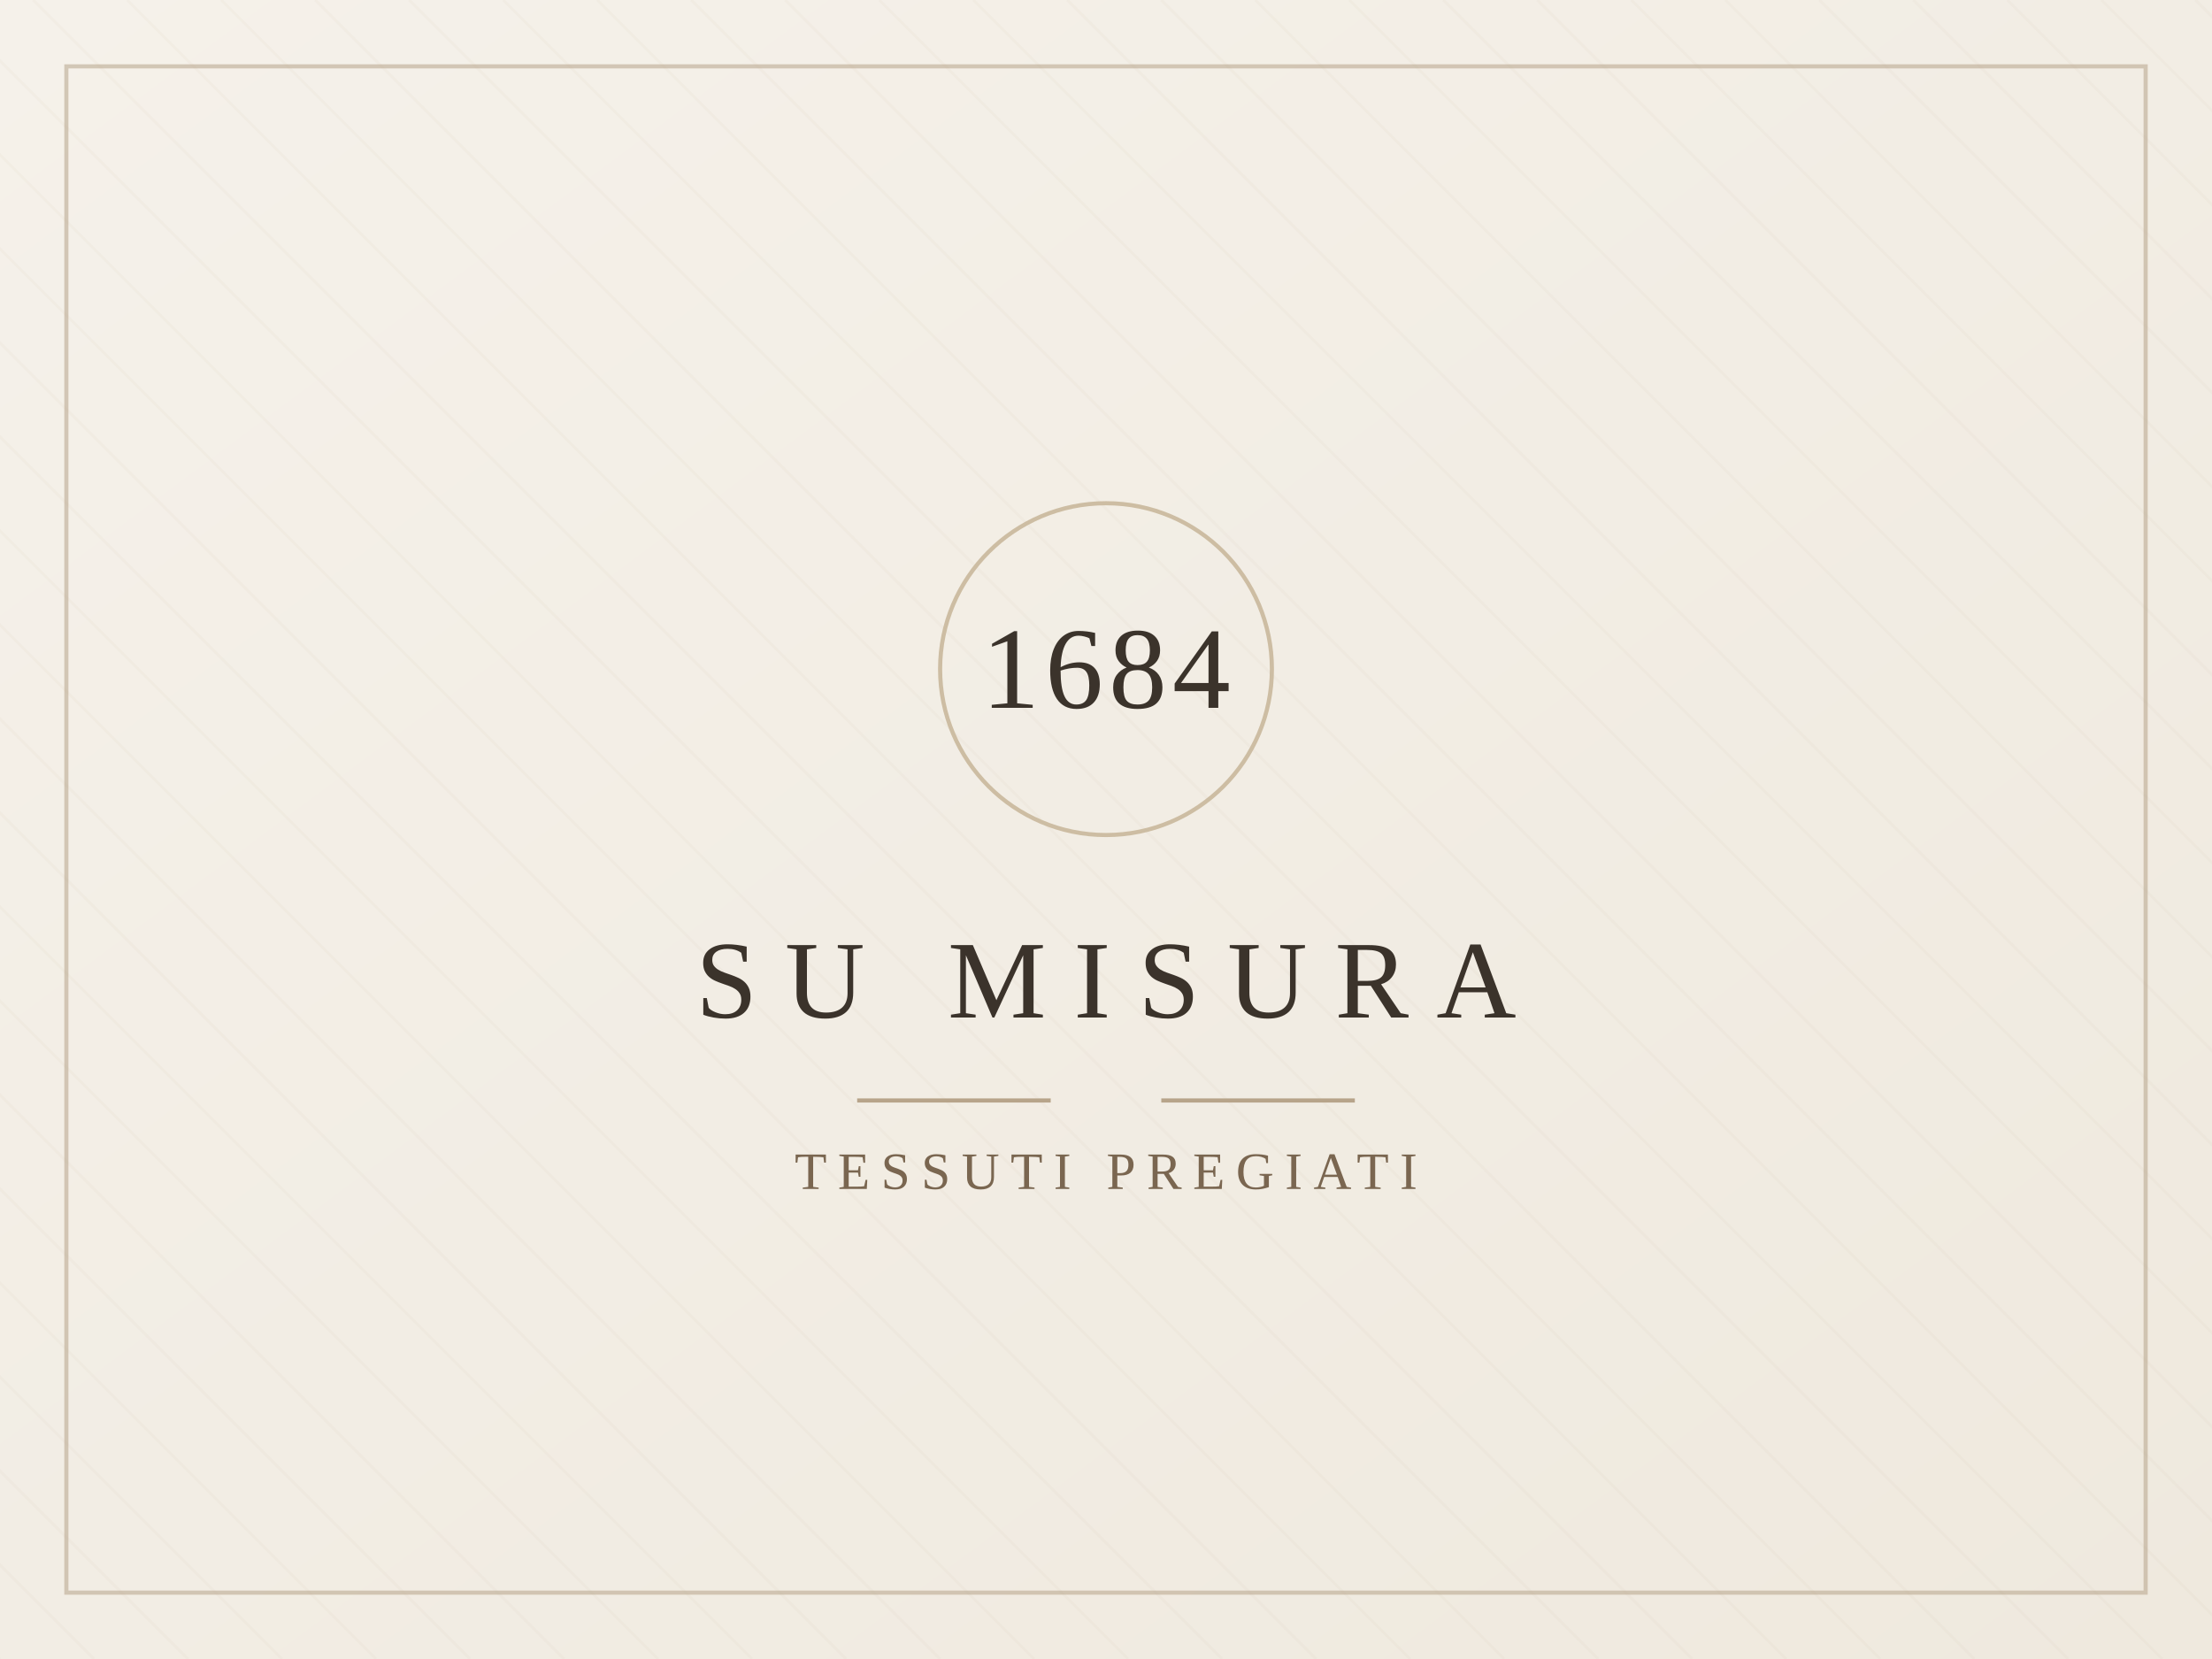
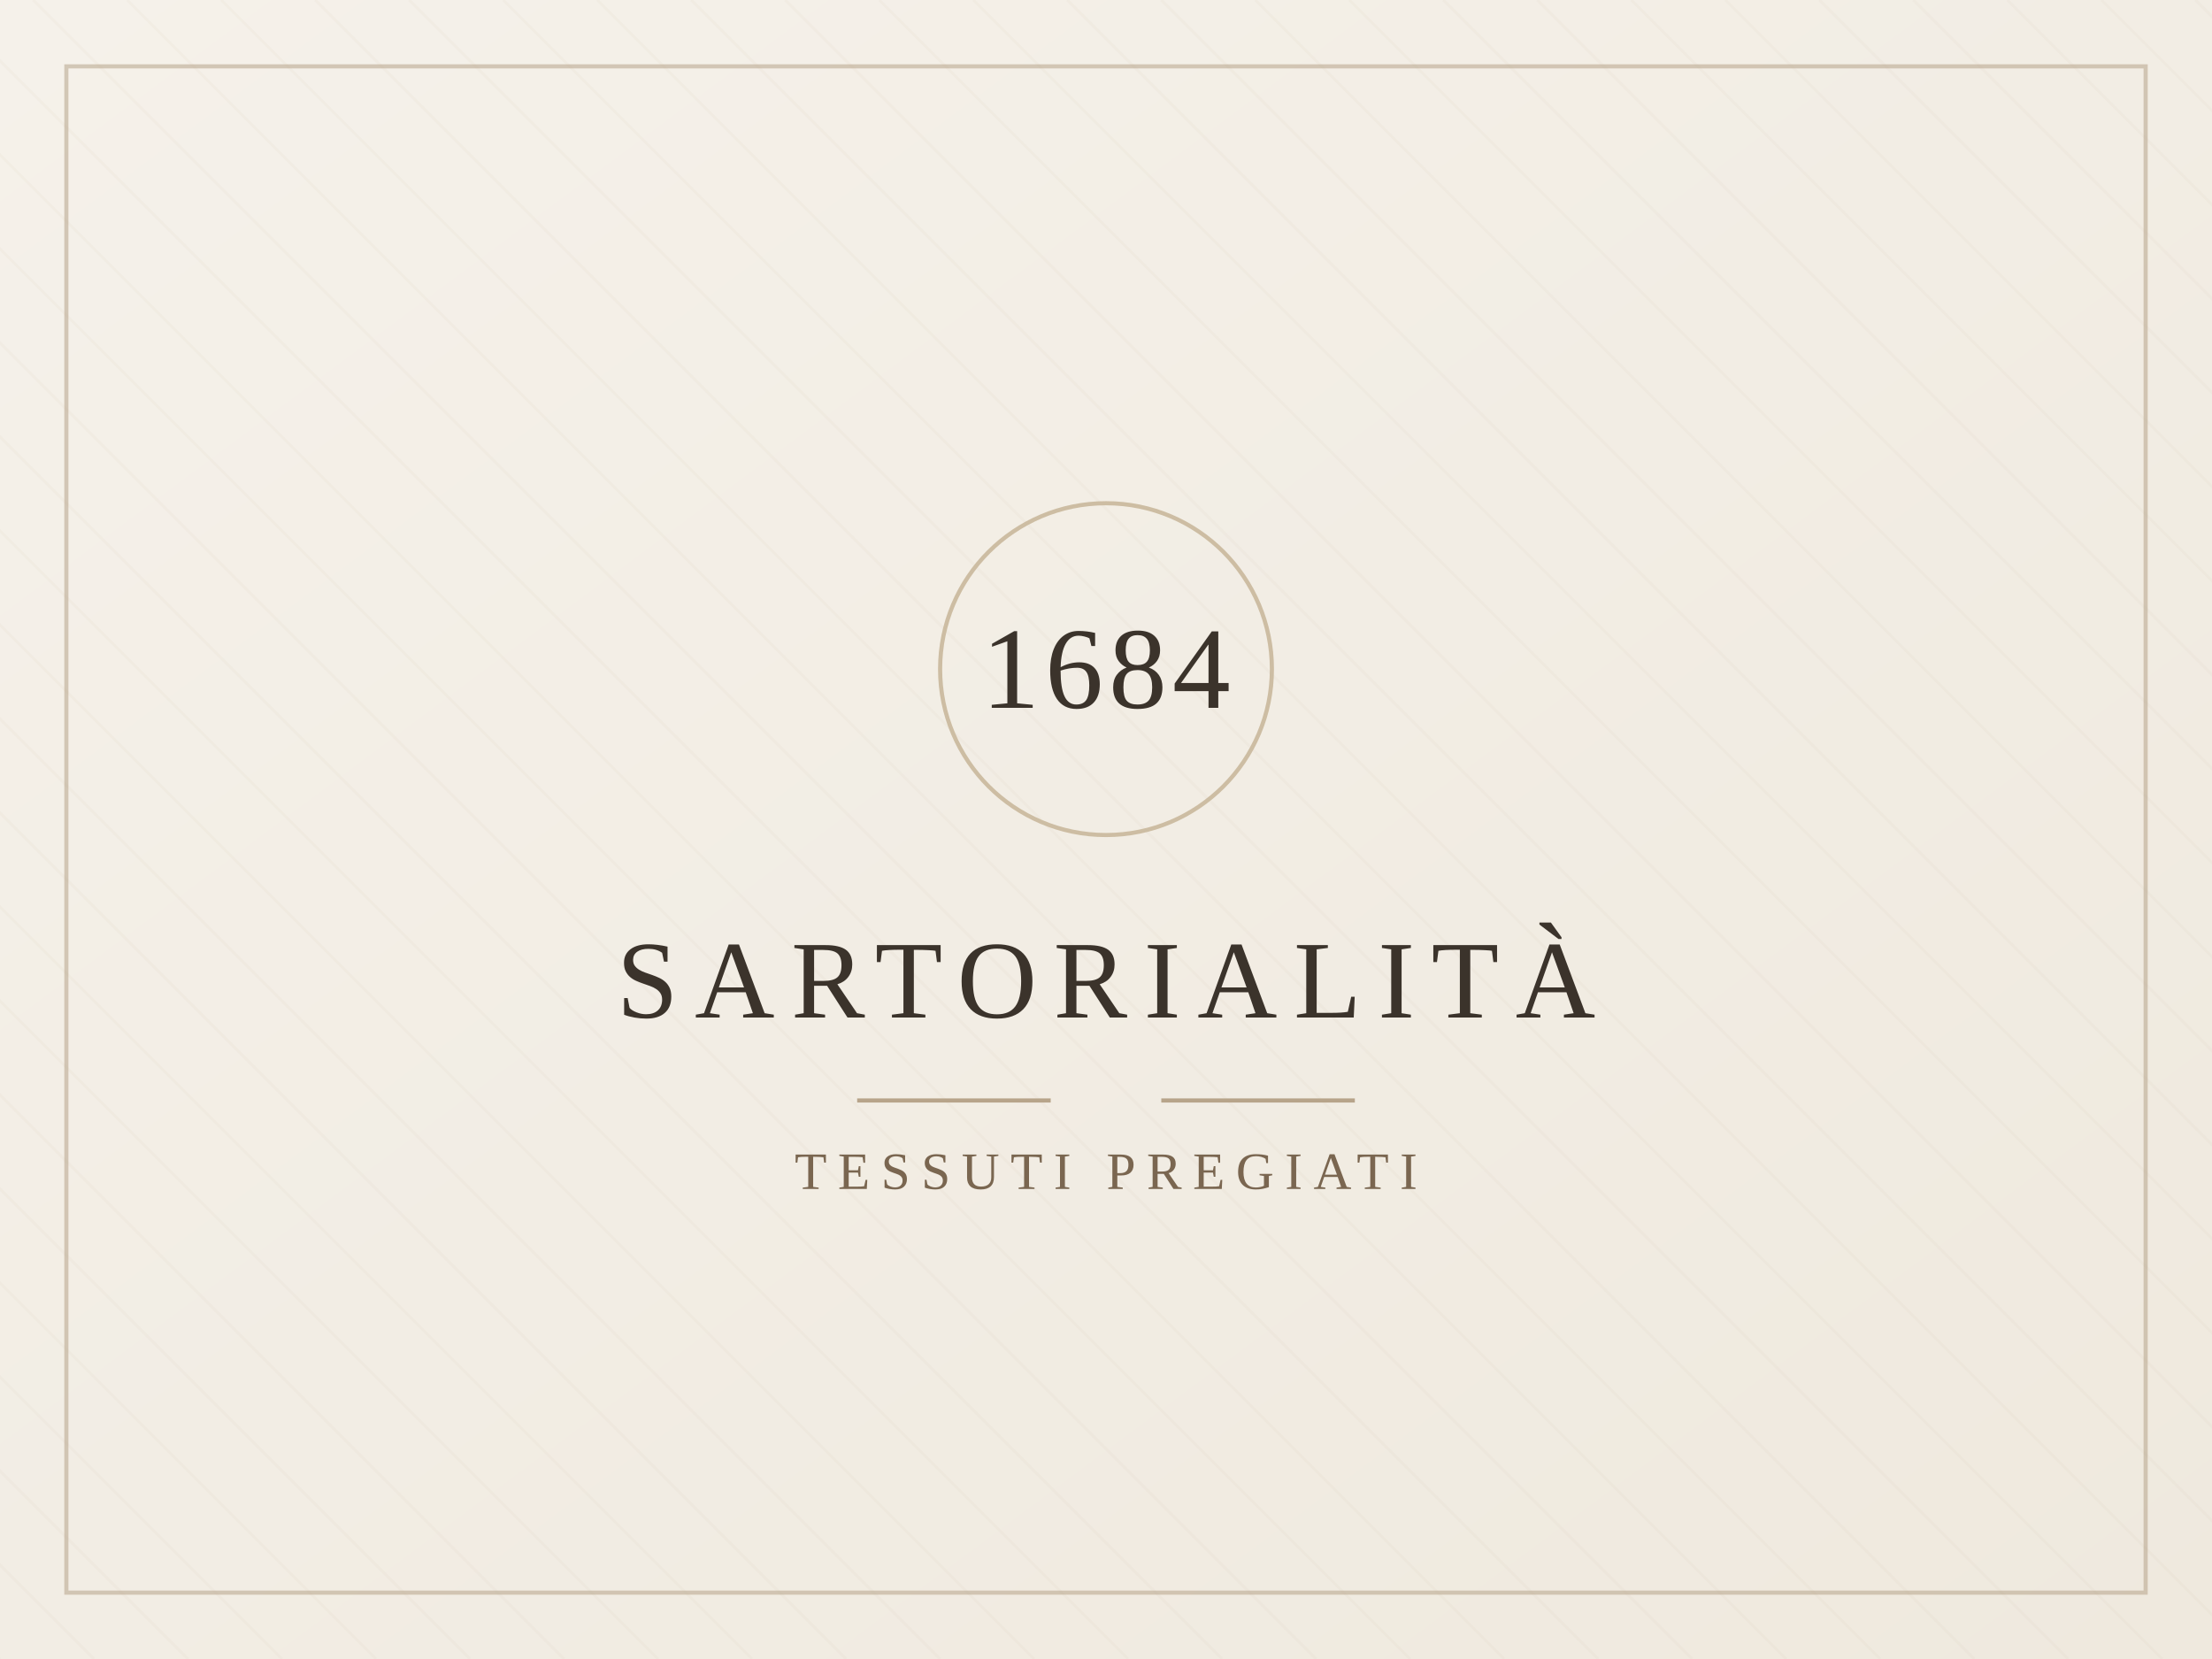
- <svg xmlns="http://www.w3.org/2000/svg" viewBox="0 0 800 600" role="img" aria-label="SU MISURA — Tessuti pregiati">
+ <svg xmlns="http://www.w3.org/2000/svg" viewBox="0 0 800 600" role="img" aria-label="SARTORIALITÀ — Tessuti pregiati">
  <defs>
    <linearGradient id="bg10" x1="0" y1="0" x2="1" y2="1">
      <stop offset="0" stop-color="#F5F1EA" />
      <stop offset="1" stop-color="#EFE9DE" />
    </linearGradient>
  </defs>
  <rect width="800" height="600" fill="url(#bg10)" />
  <g>
    <line x1="-600" y1="0" x2="0" y2="600" stroke="#B7A48A" stroke-width="1" opacity="0.06" />
    <line x1="-566" y1="0" x2="34" y2="600" stroke="#B7A48A" stroke-width="1" opacity="0.06" />
    <line x1="-532" y1="0" x2="68" y2="600" stroke="#B7A48A" stroke-width="1" opacity="0.06" />
    <line x1="-498" y1="0" x2="102" y2="600" stroke="#B7A48A" stroke-width="1" opacity="0.06" />
    <line x1="-464" y1="0" x2="136" y2="600" stroke="#B7A48A" stroke-width="1" opacity="0.06" />
    <line x1="-430" y1="0" x2="170" y2="600" stroke="#B7A48A" stroke-width="1" opacity="0.06" />
    <line x1="-396" y1="0" x2="204" y2="600" stroke="#B7A48A" stroke-width="1" opacity="0.06" />
    <line x1="-362" y1="0" x2="238" y2="600" stroke="#B7A48A" stroke-width="1" opacity="0.06" />
    <line x1="-328" y1="0" x2="272" y2="600" stroke="#B7A48A" stroke-width="1" opacity="0.06" />
    <line x1="-294" y1="0" x2="306" y2="600" stroke="#B7A48A" stroke-width="1" opacity="0.06" />
    <line x1="-260" y1="0" x2="340" y2="600" stroke="#B7A48A" stroke-width="1" opacity="0.06" />
    <line x1="-226" y1="0" x2="374" y2="600" stroke="#B7A48A" stroke-width="1" opacity="0.06" />
    <line x1="-192" y1="0" x2="408" y2="600" stroke="#B7A48A" stroke-width="1" opacity="0.06" />
    <line x1="-158" y1="0" x2="442" y2="600" stroke="#B7A48A" stroke-width="1" opacity="0.06" />
    <line x1="-124" y1="0" x2="476" y2="600" stroke="#B7A48A" stroke-width="1" opacity="0.06" />
    <line x1="-90" y1="0" x2="510" y2="600" stroke="#B7A48A" stroke-width="1" opacity="0.06" />
    <line x1="-56" y1="0" x2="544" y2="600" stroke="#B7A48A" stroke-width="1" opacity="0.06" />
    <line x1="-22" y1="0" x2="578" y2="600" stroke="#B7A48A" stroke-width="1" opacity="0.06" />
    <line x1="12" y1="0" x2="612" y2="600" stroke="#B7A48A" stroke-width="1" opacity="0.06" />
    <line x1="46" y1="0" x2="646" y2="600" stroke="#B7A48A" stroke-width="1" opacity="0.06" />
    <line x1="80" y1="0" x2="680" y2="600" stroke="#B7A48A" stroke-width="1" opacity="0.06" />
    <line x1="114" y1="0" x2="714" y2="600" stroke="#B7A48A" stroke-width="1" opacity="0.06" />
    <line x1="148" y1="0" x2="748" y2="600" stroke="#B7A48A" stroke-width="1" opacity="0.06" />
    <line x1="182" y1="0" x2="782" y2="600" stroke="#B7A48A" stroke-width="1" opacity="0.06" />
    <line x1="216" y1="0" x2="816" y2="600" stroke="#B7A48A" stroke-width="1" opacity="0.06" />
    <line x1="250" y1="0" x2="850" y2="600" stroke="#B7A48A" stroke-width="1" opacity="0.06" />
    <line x1="284" y1="0" x2="884" y2="600" stroke="#B7A48A" stroke-width="1" opacity="0.06" />
    <line x1="318" y1="0" x2="918" y2="600" stroke="#B7A48A" stroke-width="1" opacity="0.06" />
    <line x1="352" y1="0" x2="952" y2="600" stroke="#B7A48A" stroke-width="1" opacity="0.06" />
    <line x1="386" y1="0" x2="986" y2="600" stroke="#B7A48A" stroke-width="1" opacity="0.06" />
    <line x1="420" y1="0" x2="1020" y2="600" stroke="#B7A48A" stroke-width="1" opacity="0.06" />
    <line x1="454" y1="0" x2="1054" y2="600" stroke="#B7A48A" stroke-width="1" opacity="0.06" />
    <line x1="488" y1="0" x2="1088" y2="600" stroke="#B7A48A" stroke-width="1" opacity="0.06" />
    <line x1="522" y1="0" x2="1122" y2="600" stroke="#B7A48A" stroke-width="1" opacity="0.06" />
    <line x1="556" y1="0" x2="1156" y2="600" stroke="#B7A48A" stroke-width="1" opacity="0.06" />
    <line x1="590" y1="0" x2="1190" y2="600" stroke="#B7A48A" stroke-width="1" opacity="0.06" />
    <line x1="624" y1="0" x2="1224" y2="600" stroke="#B7A48A" stroke-width="1" opacity="0.06" />
    <line x1="658" y1="0" x2="1258" y2="600" stroke="#B7A48A" stroke-width="1" opacity="0.06" />
    <line x1="692" y1="0" x2="1292" y2="600" stroke="#B7A48A" stroke-width="1" opacity="0.06" />
    <line x1="726" y1="0" x2="1326" y2="600" stroke="#B7A48A" stroke-width="1" opacity="0.06" />
    <line x1="760" y1="0" x2="1360" y2="600" stroke="#B7A48A" stroke-width="1" opacity="0.06" />
    <line x1="794" y1="0" x2="1394" y2="600" stroke="#B7A48A" stroke-width="1" opacity="0.06" />
  </g>
  <rect x="24" y="24" width="752" height="552" fill="none" stroke="#B7A48A" stroke-width="1.5" opacity="0.55" />
  <g fill="none" stroke="#C9B89C" stroke-width="1.5" opacity="0.9">
    <circle cx="400" cy="242" r="60" />
  </g>
  <text x="400" y="256" text-anchor="middle" font-family="Georgia, 'Times New Roman', serif" font-size="42" letter-spacing="2" fill="#3B332B">1684</text>
-   <text x="400" y="368" text-anchor="middle" font-family="Georgia, 'Times New Roman', serif" font-size="40" letter-spacing="10" fill="#3B332B">SU MISURA</text>
+   <text x="400" y="368" text-anchor="middle" font-family="Georgia, 'Times New Roman', serif" font-size="40" letter-spacing="6" fill="#3B332B">SARTORIALITÀ</text>
  <line x1="310" y1="398" x2="380" y2="398" stroke="#B7A48A" stroke-width="1.5" />
  <line x1="420" y1="398" x2="490" y2="398" stroke="#B7A48A" stroke-width="1.5" />
  <text x="400" y="430" text-anchor="middle" font-family="Georgia, 'Times New Roman', serif" font-size="19" letter-spacing="4" fill="#7A6650">TESSUTI PREGIATI</text>
</svg>
